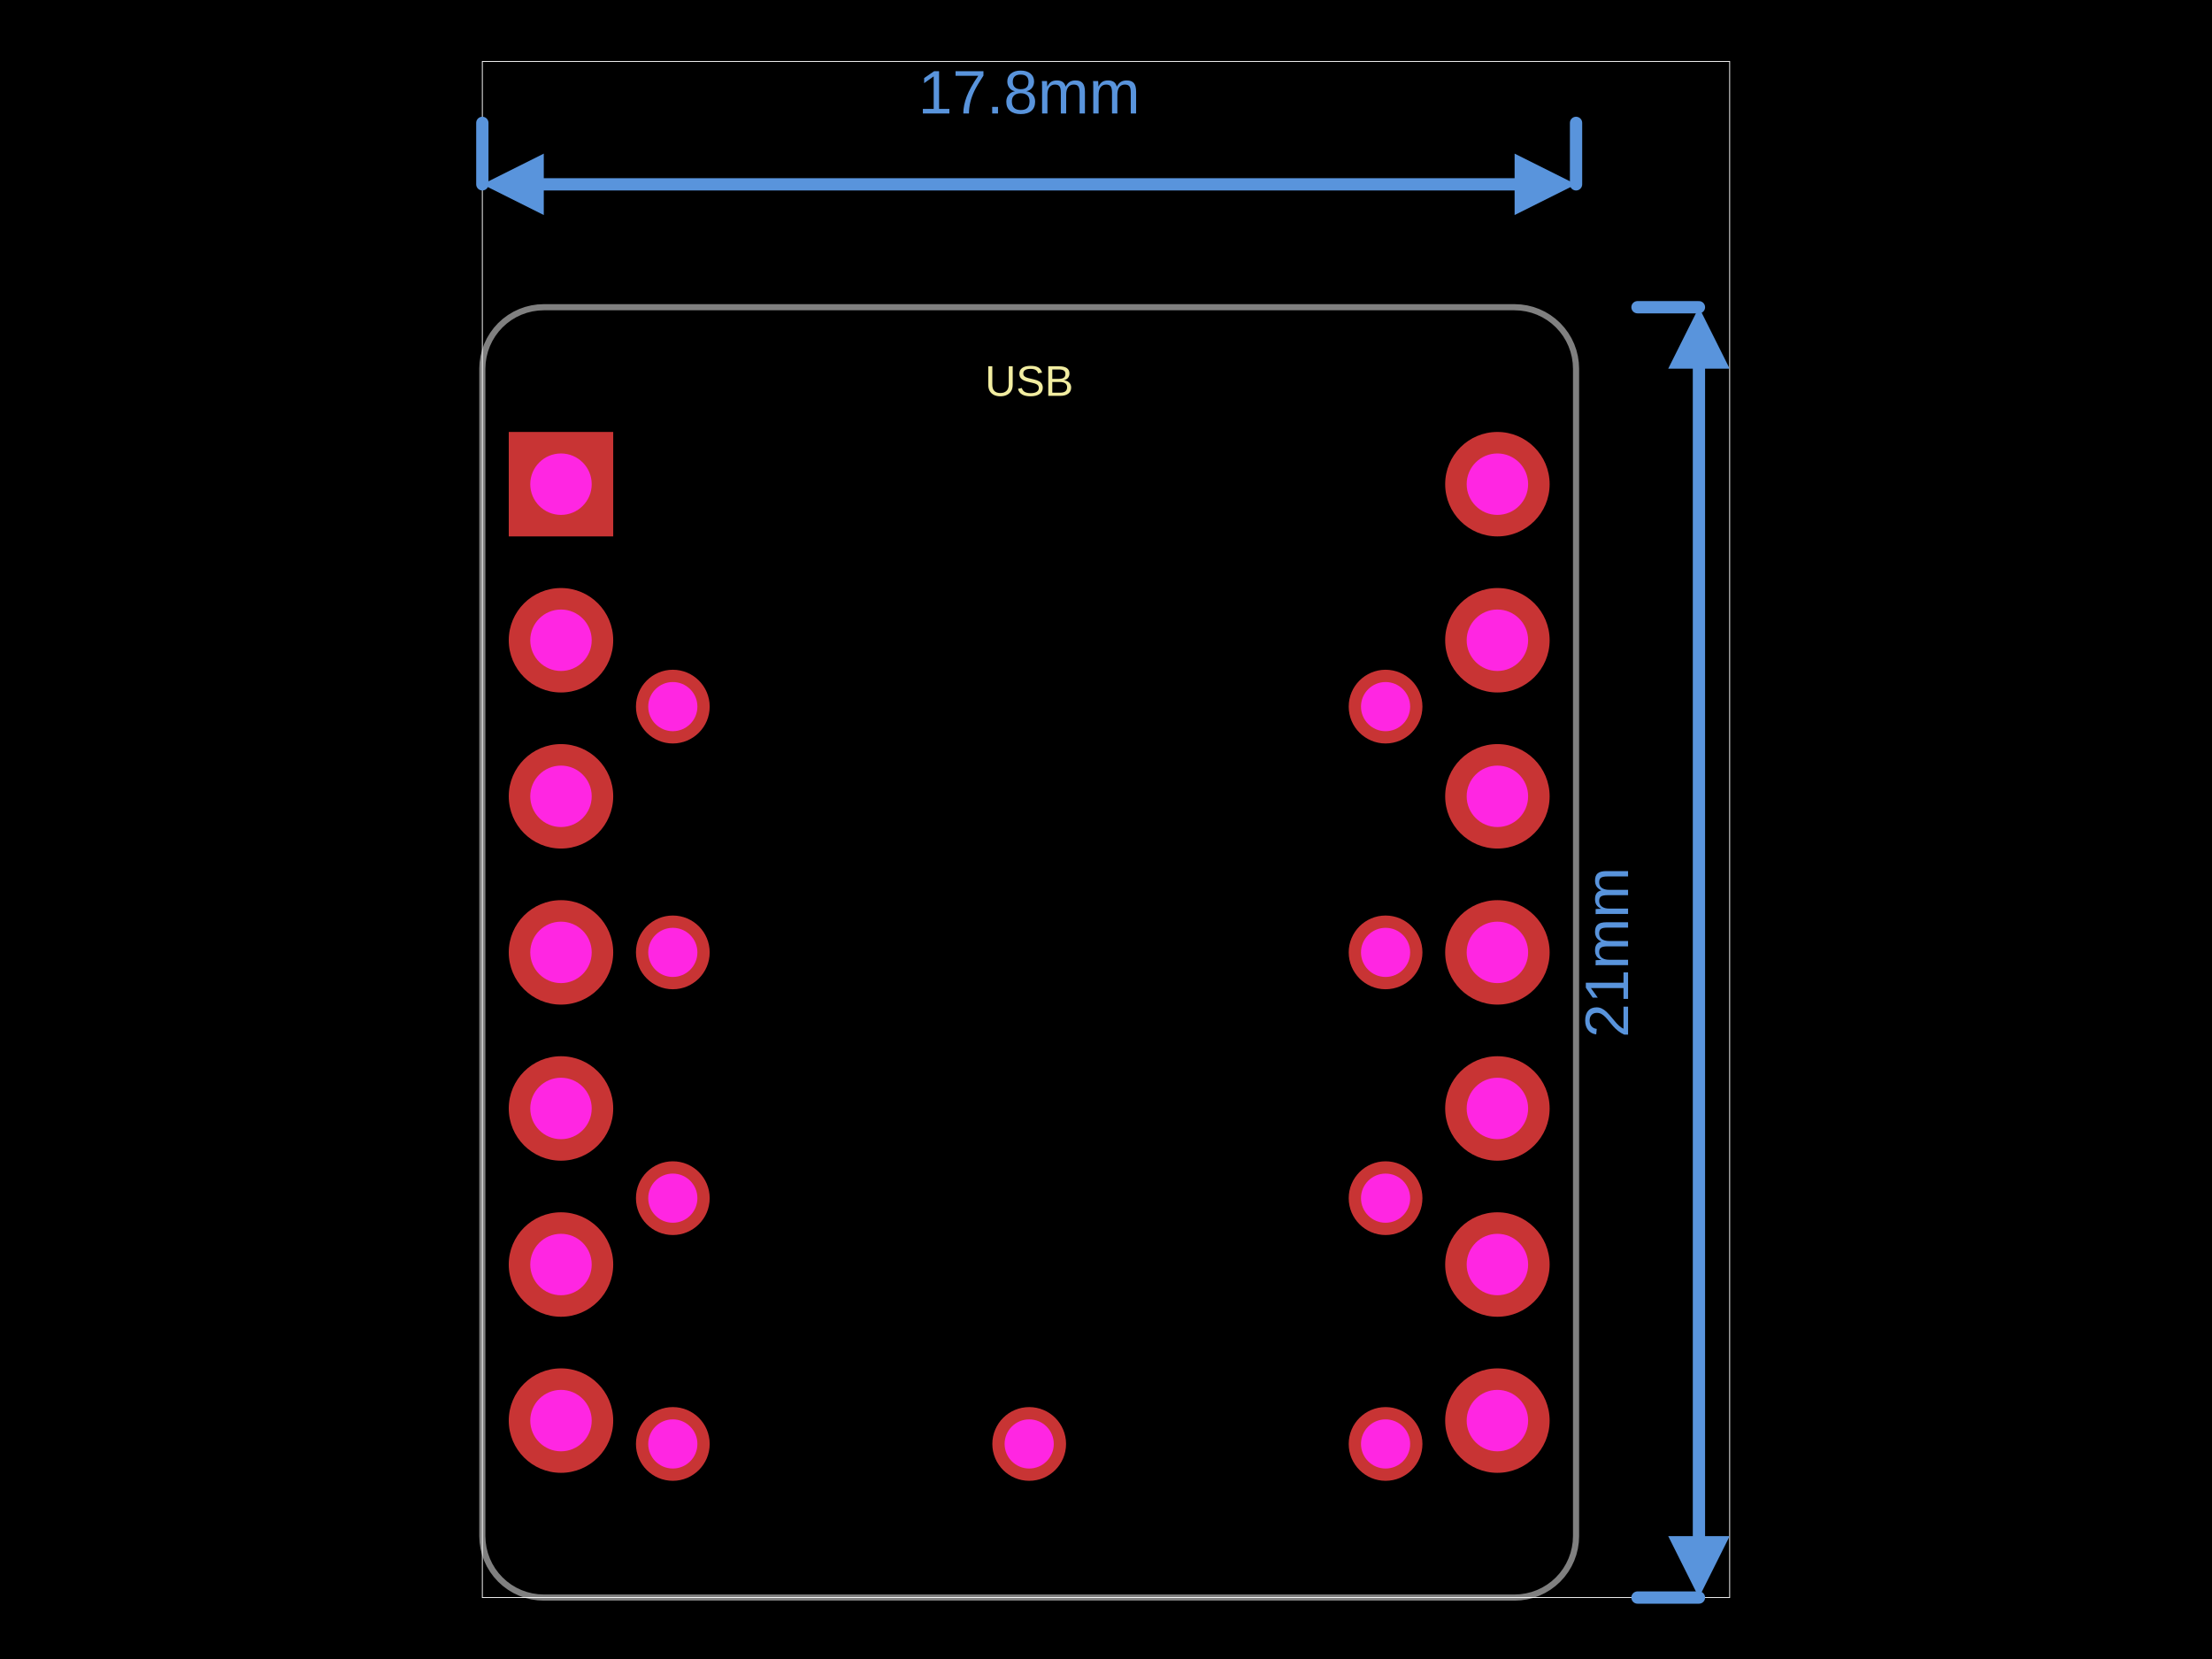
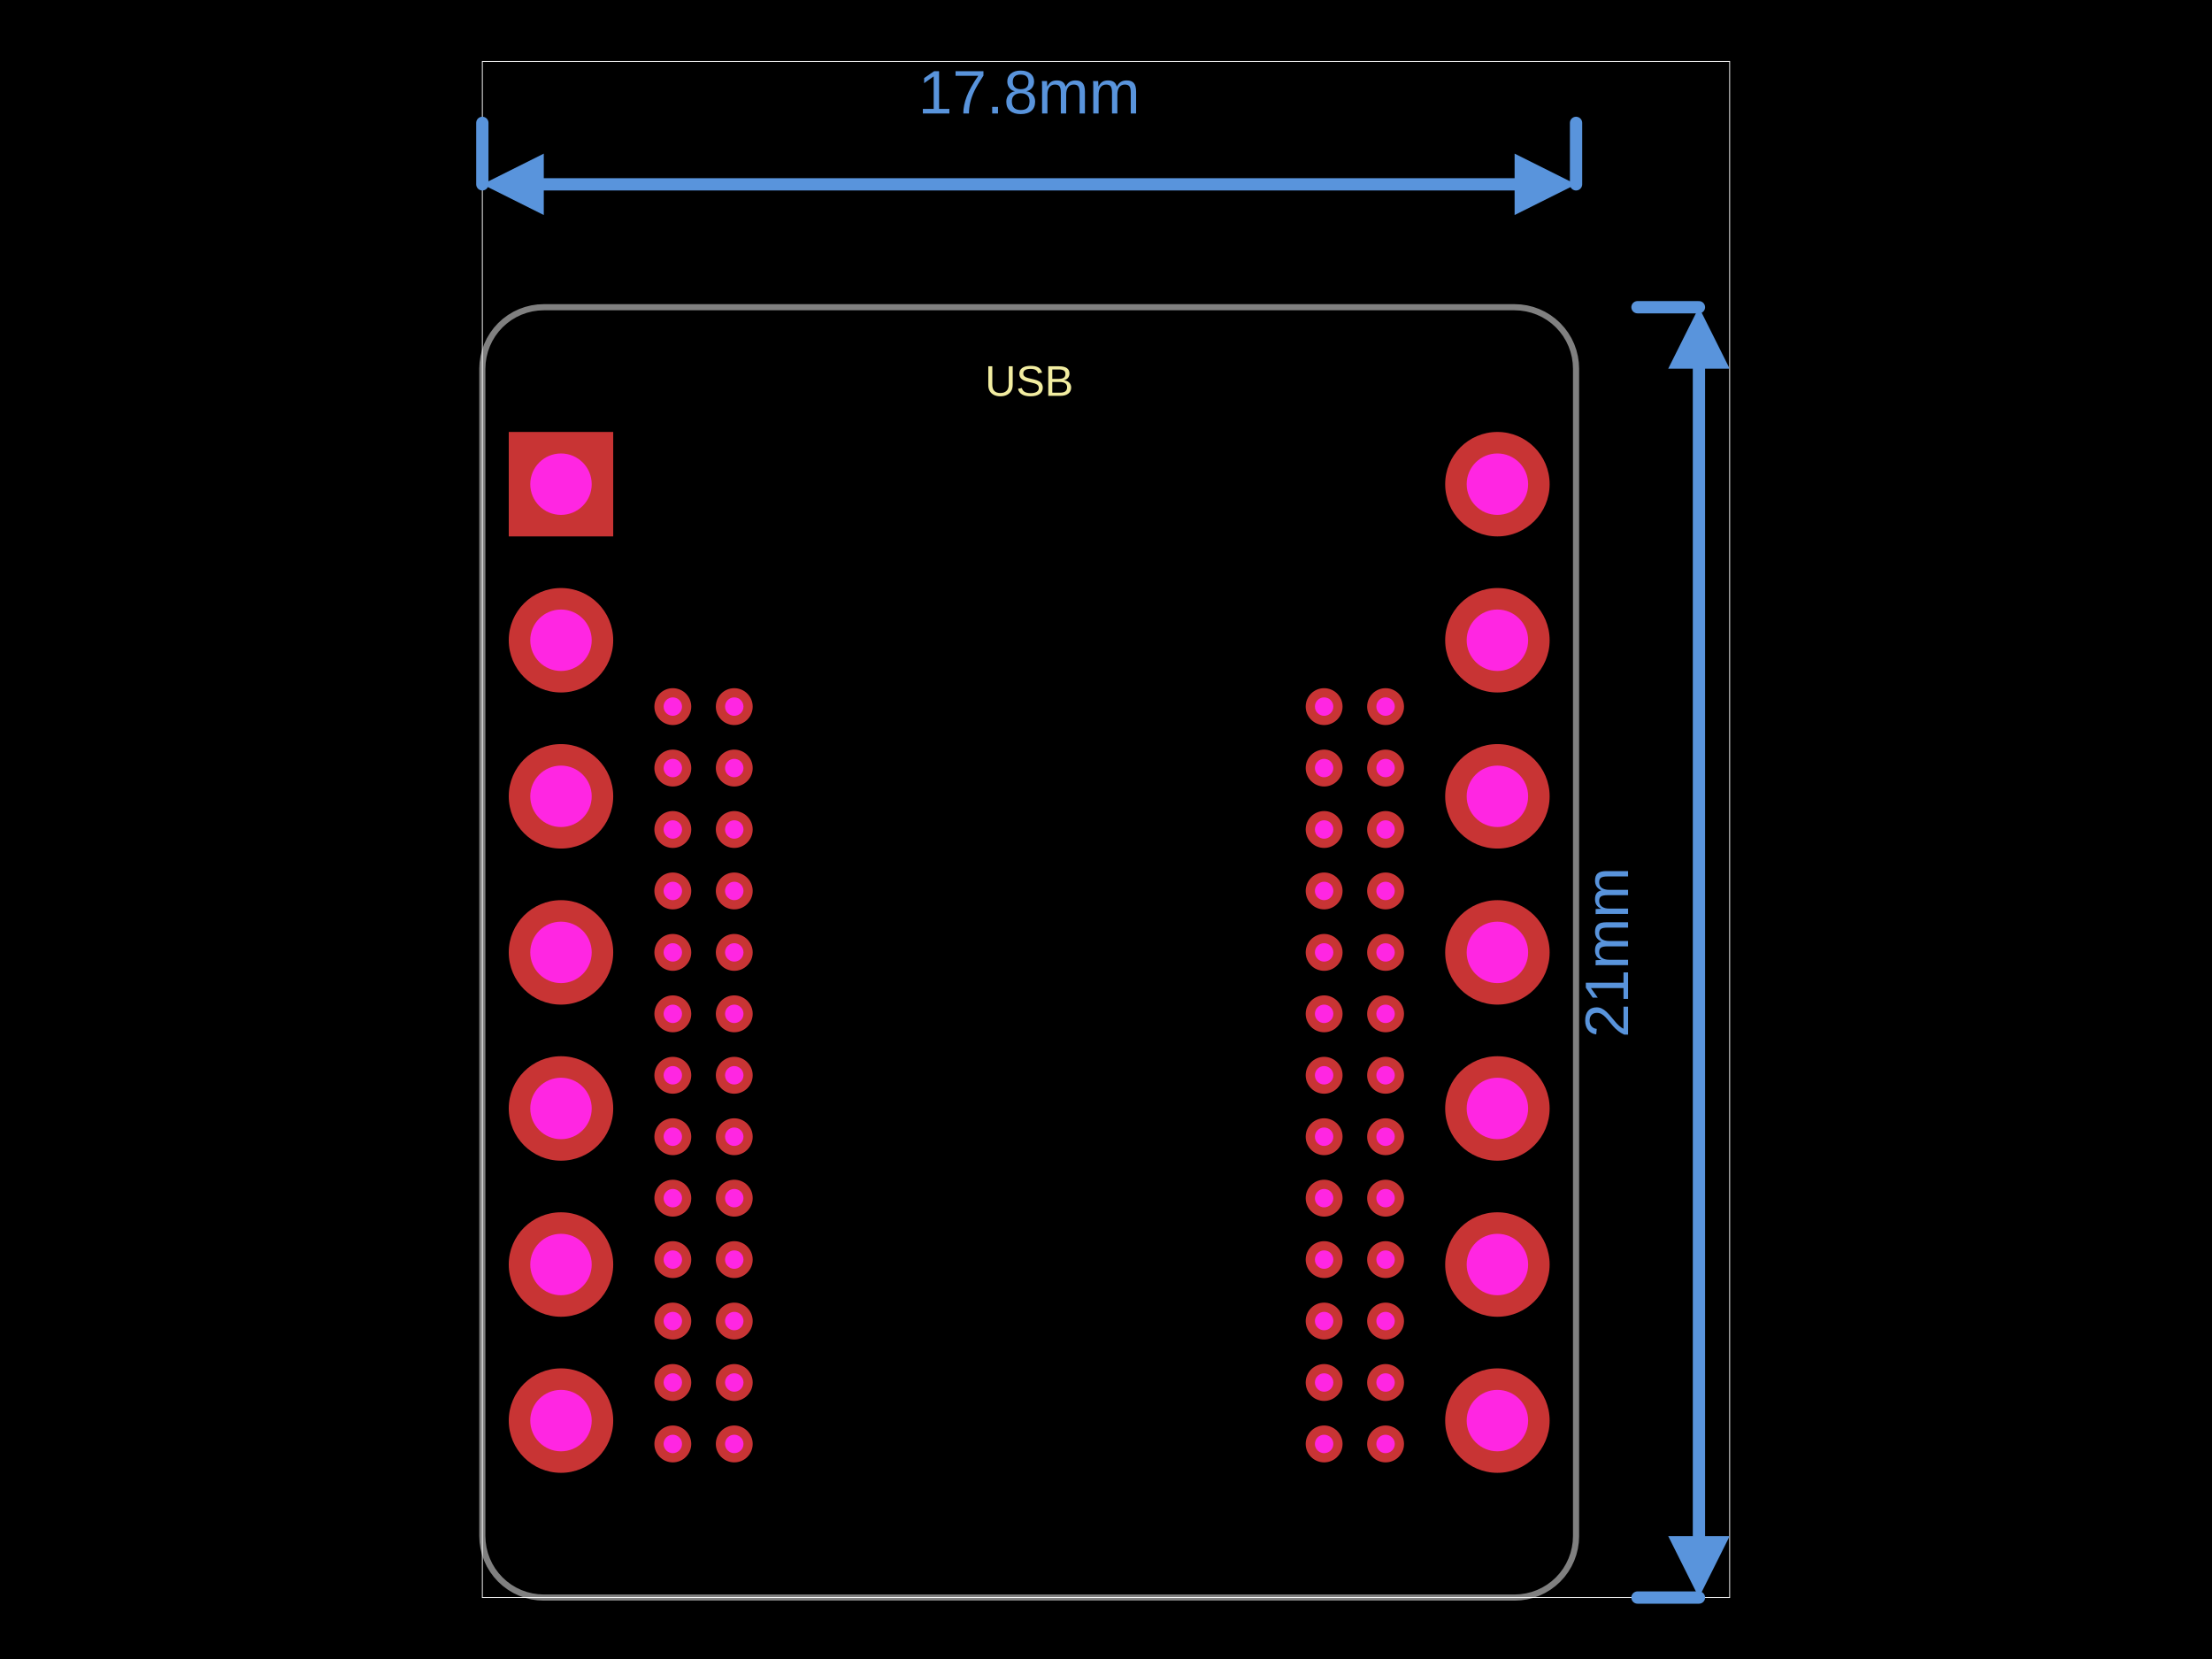
<svg xmlns="http://www.w3.org/2000/svg" width="800" height="600">
  <style />
  <rect class="boundary" x="0" y="0" fill="#000" width="800" height="600" data-type="pcb_background" data-pcb-layer="global" />
  <rect class="pcb-boundary" fill="none" stroke="#fff" stroke-width="0.3" x="174.444" y="22.222" width="451.111" height="555.556" data-type="pcb_boundary" data-pcb-layer="global" />
  <path class="pcb-board" d="M 196.667 577.778 L 547.778 577.778 L 549.956 577.671 L 552.113 577.351 L 554.229 576.821 L 556.282 576.086 L 558.253 575.154 L 560.124 574.033 L 561.875 572.734 L 563.491 571.269 L 564.956 569.653 L 566.255 567.902 L 567.376 566.031 L 568.308 564.06 L 569.043 562.006 L 569.573 559.891 L 569.893 557.734 L 570 555.556 L 570 133.333 L 569.893 131.155 L 569.573 128.998 L 569.043 126.883 L 568.308 124.829 L 567.376 122.858 L 566.255 120.987 L 564.956 119.236 L 563.491 117.62 L 561.875 116.155 L 560.124 114.856 L 558.253 113.735 L 556.282 112.803 L 554.229 112.068 L 552.113 111.538 L 549.956 111.218 L 547.778 111.111 L 196.667 111.111 L 194.489 111.218 L 192.331 111.538 L 190.216 112.068 L 188.163 112.803 L 186.191 113.735 L 184.321 114.856 L 182.569 116.155 L 180.953 117.62 L 179.489 119.236 L 178.19 120.987 L 177.068 122.858 L 176.136 124.829 L 175.401 126.883 L 174.871 128.998 L 174.551 131.155 L 174.444 133.333 L 174.444 555.556 L 174.551 557.734 L 174.871 559.891 L 175.401 562.006 L 176.136 564.06 L 177.068 566.031 L 178.19 567.902 L 179.489 569.653 L 180.953 571.269 L 182.569 572.734 L 184.321 574.033 L 186.191 575.154 L 188.163 576.086 L 190.216 576.821 L 192.331 577.351 L 194.489 577.671 L 196.667 577.778 Z" fill="none" stroke="rgba(255, 255, 255, 0.5)" stroke-width="2.222" data-type="pcb_board" data-pcb-layer="board" />
  <text x="0" y="0" dx="0" dy="0" fill="#f2eda1" font-family="Arial, sans-serif" font-size="15.556" text-anchor="middle" dominant-baseline="central" transform="matrix(1,0,0,1,372.2222,137.7778)" class="pcb-silkscreen-text pcb-silkscreen-top" data-pcb-silkscreen-text-id="pcb_silkscreen_text_0" stroke="none" data-type="pcb_silkscreen_text" data-pcb-layer="top">USB</text>
  <g data-type="pcb_plated_hole" data-pcb-layer="through" data-pad-name="J_XIAO.D0">
    <rect class="pcb-hole-outer-pad" fill="rgb(200, 52, 52)" x="184" y="156.222" width="37.778" height="37.778" data-type="pcb_plated_hole" data-pcb-layer="top" />
    <circle class="pcb-hole-inner" fill="#FF26E2" cx="202.889" cy="175.111" r="11.111" data-type="pcb_plated_hole_drill" data-pcb-layer="drill" />
  </g>
  <g data-type="pcb_plated_hole" data-pcb-layer="through" data-pad-name="J_XIAO.D1">
    <circle class="pcb-hole-outer" fill="rgb(200, 52, 52)" cx="202.889" cy="231.556" r="18.889" data-type="pcb_plated_hole" data-pcb-layer="top" />
    <circle class="pcb-hole-inner" fill="#FF26E2" cx="202.889" cy="231.556" r="11.111" data-type="pcb_plated_hole_drill" data-pcb-layer="drill" />
  </g>
  <g data-type="pcb_plated_hole" data-pcb-layer="through" data-pad-name="J_XIAO.D2">
    <circle class="pcb-hole-outer" fill="rgb(200, 52, 52)" cx="202.889" cy="288" r="18.889" data-type="pcb_plated_hole" data-pcb-layer="top" />
    <circle class="pcb-hole-inner" fill="#FF26E2" cx="202.889" cy="288" r="11.111" data-type="pcb_plated_hole_drill" data-pcb-layer="drill" />
  </g>
  <g data-type="pcb_plated_hole" data-pcb-layer="through" data-pad-name="J_XIAO.D3">
    <circle class="pcb-hole-outer" fill="rgb(200, 52, 52)" cx="202.889" cy="344.444" r="18.889" data-type="pcb_plated_hole" data-pcb-layer="top" />
    <circle class="pcb-hole-inner" fill="#FF26E2" cx="202.889" cy="344.444" r="11.111" data-type="pcb_plated_hole_drill" data-pcb-layer="drill" />
  </g>
  <g data-type="pcb_plated_hole" data-pcb-layer="through" data-pad-name="J_XIAO.D4">
    <circle class="pcb-hole-outer" fill="rgb(200, 52, 52)" cx="202.889" cy="400.889" r="18.889" data-type="pcb_plated_hole" data-pcb-layer="top" />
    <circle class="pcb-hole-inner" fill="#FF26E2" cx="202.889" cy="400.889" r="11.111" data-type="pcb_plated_hole_drill" data-pcb-layer="drill" />
  </g>
  <g data-type="pcb_plated_hole" data-pcb-layer="through" data-pad-name="J_XIAO.D5">
    <circle class="pcb-hole-outer" fill="rgb(200, 52, 52)" cx="202.889" cy="457.333" r="18.889" data-type="pcb_plated_hole" data-pcb-layer="top" />
    <circle class="pcb-hole-inner" fill="#FF26E2" cx="202.889" cy="457.333" r="11.111" data-type="pcb_plated_hole_drill" data-pcb-layer="drill" />
  </g>
  <g data-type="pcb_plated_hole" data-pcb-layer="through" data-pad-name="J_XIAO.D6">
    <circle class="pcb-hole-outer" fill="rgb(200, 52, 52)" cx="202.889" cy="513.778" r="18.889" data-type="pcb_plated_hole" data-pcb-layer="top" />
    <circle class="pcb-hole-inner" fill="#FF26E2" cx="202.889" cy="513.778" r="11.111" data-type="pcb_plated_hole_drill" data-pcb-layer="drill" />
  </g>
  <g data-type="pcb_plated_hole" data-pcb-layer="through" data-pad-name="J_XIAO.V5">
    <circle class="pcb-hole-outer" fill="rgb(200, 52, 52)" cx="541.556" cy="175.111" r="18.889" data-type="pcb_plated_hole" data-pcb-layer="top" />
    <circle class="pcb-hole-inner" fill="#FF26E2" cx="541.556" cy="175.111" r="11.111" data-type="pcb_plated_hole_drill" data-pcb-layer="drill" />
  </g>
  <g data-type="pcb_plated_hole" data-pcb-layer="through" data-pad-name="J_XIAO.GND">
    <circle class="pcb-hole-outer" fill="rgb(200, 52, 52)" cx="541.556" cy="231.556" r="18.889" data-type="pcb_plated_hole" data-pcb-layer="top" />
    <circle class="pcb-hole-inner" fill="#FF26E2" cx="541.556" cy="231.556" r="11.111" data-type="pcb_plated_hole_drill" data-pcb-layer="drill" />
  </g>
  <g data-type="pcb_plated_hole" data-pcb-layer="through" data-pad-name="J_XIAO.V3V3">
    <circle class="pcb-hole-outer" fill="rgb(200, 52, 52)" cx="541.556" cy="288" r="18.889" data-type="pcb_plated_hole" data-pcb-layer="top" />
    <circle class="pcb-hole-inner" fill="#FF26E2" cx="541.556" cy="288" r="11.111" data-type="pcb_plated_hole_drill" data-pcb-layer="drill" />
  </g>
  <g data-type="pcb_plated_hole" data-pcb-layer="through" data-pad-name="J_XIAO.D10">
    <circle class="pcb-hole-outer" fill="rgb(200, 52, 52)" cx="541.556" cy="344.444" r="18.889" data-type="pcb_plated_hole" data-pcb-layer="top" />
    <circle class="pcb-hole-inner" fill="#FF26E2" cx="541.556" cy="344.444" r="11.111" data-type="pcb_plated_hole_drill" data-pcb-layer="drill" />
  </g>
  <g data-type="pcb_plated_hole" data-pcb-layer="through" data-pad-name="J_XIAO.D9">
    <circle class="pcb-hole-outer" fill="rgb(200, 52, 52)" cx="541.556" cy="400.889" r="18.889" data-type="pcb_plated_hole" data-pcb-layer="top" />
    <circle class="pcb-hole-inner" fill="#FF26E2" cx="541.556" cy="400.889" r="11.111" data-type="pcb_plated_hole_drill" data-pcb-layer="drill" />
  </g>
  <g data-type="pcb_plated_hole" data-pcb-layer="through" data-pad-name="J_XIAO.D8">
    <circle class="pcb-hole-outer" fill="rgb(200, 52, 52)" cx="541.556" cy="457.333" r="18.889" data-type="pcb_plated_hole" data-pcb-layer="top" />
    <circle class="pcb-hole-inner" fill="#FF26E2" cx="541.556" cy="457.333" r="11.111" data-type="pcb_plated_hole_drill" data-pcb-layer="drill" />
  </g>
  <g data-type="pcb_plated_hole" data-pcb-layer="through" data-pad-name="J_XIAO.D7">
    <circle class="pcb-hole-outer" fill="rgb(200, 52, 52)" cx="541.556" cy="513.778" r="18.889" data-type="pcb_plated_hole" data-pcb-layer="top" />
    <circle class="pcb-hole-inner" fill="#FF26E2" cx="541.556" cy="513.778" r="11.111" data-type="pcb_plated_hole_drill" data-pcb-layer="drill" />
  </g>
  <g data-type="pcb_via" data-pcb-layer="through">
-     <circle class="pcb-hole-outer" fill="rgb(200, 52, 52)" cx="243.333" cy="522.222" r="13.333" data-type="pcb_via" data-pcb-layer="top" />
-     <circle class="pcb-hole-inner" fill="#FF26E2" cx="243.333" cy="522.222" r="8.889" data-type="pcb_via" data-pcb-layer="drill" />
-   </g>
-   <g data-type="pcb_via" data-pcb-layer="through">
-     <circle class="pcb-hole-outer" fill="rgb(200, 52, 52)" cx="243.333" cy="433.333" r="13.333" data-type="pcb_via" data-pcb-layer="top" />
-     <circle class="pcb-hole-inner" fill="#FF26E2" cx="243.333" cy="433.333" r="8.889" data-type="pcb_via" data-pcb-layer="drill" />
-   </g>
-   <g data-type="pcb_via" data-pcb-layer="through">
-     <circle class="pcb-hole-outer" fill="rgb(200, 52, 52)" cx="243.333" cy="344.444" r="13.333" data-type="pcb_via" data-pcb-layer="top" />
-     <circle class="pcb-hole-inner" fill="#FF26E2" cx="243.333" cy="344.444" r="8.889" data-type="pcb_via" data-pcb-layer="drill" />
-   </g>
-   <g data-type="pcb_via" data-pcb-layer="through">
-     <circle class="pcb-hole-outer" fill="rgb(200, 52, 52)" cx="243.333" cy="255.556" r="13.333" data-type="pcb_via" data-pcb-layer="top" />
-     <circle class="pcb-hole-inner" fill="#FF26E2" cx="243.333" cy="255.556" r="8.889" data-type="pcb_via" data-pcb-layer="drill" />
-   </g>
-   <g data-type="pcb_via" data-pcb-layer="through">
-     <circle class="pcb-hole-outer" fill="rgb(200, 52, 52)" cx="501.111" cy="522.222" r="13.333" data-type="pcb_via" data-pcb-layer="top" />
-     <circle class="pcb-hole-inner" fill="#FF26E2" cx="501.111" cy="522.222" r="8.889" data-type="pcb_via" data-pcb-layer="drill" />
-   </g>
-   <g data-type="pcb_via" data-pcb-layer="through">
-     <circle class="pcb-hole-outer" fill="rgb(200, 52, 52)" cx="501.111" cy="433.333" r="13.333" data-type="pcb_via" data-pcb-layer="top" />
-     <circle class="pcb-hole-inner" fill="#FF26E2" cx="501.111" cy="433.333" r="8.889" data-type="pcb_via" data-pcb-layer="drill" />
-   </g>
-   <g data-type="pcb_via" data-pcb-layer="through">
-     <circle class="pcb-hole-outer" fill="rgb(200, 52, 52)" cx="501.111" cy="344.444" r="13.333" data-type="pcb_via" data-pcb-layer="top" />
-     <circle class="pcb-hole-inner" fill="#FF26E2" cx="501.111" cy="344.444" r="8.889" data-type="pcb_via" data-pcb-layer="drill" />
-   </g>
-   <g data-type="pcb_via" data-pcb-layer="through">
-     <circle class="pcb-hole-outer" fill="rgb(200, 52, 52)" cx="501.111" cy="255.556" r="13.333" data-type="pcb_via" data-pcb-layer="top" />
-     <circle class="pcb-hole-inner" fill="#FF26E2" cx="501.111" cy="255.556" r="8.889" data-type="pcb_via" data-pcb-layer="drill" />
-   </g>
-   <g data-type="pcb_via" data-pcb-layer="through">
-     <circle class="pcb-hole-outer" fill="rgb(200, 52, 52)" cx="372.222" cy="522.222" r="13.333" data-type="pcb_via" data-pcb-layer="top" />
-     <circle class="pcb-hole-inner" fill="#FF26E2" cx="372.222" cy="522.222" r="8.889" data-type="pcb_via" data-pcb-layer="drill" />
+     <circle class="pcb-hole-outer" fill="rgb(200, 52, 52)" cx="243.333" cy="522.222" r="6.667" data-type="pcb_via" data-pcb-layer="top" />
+     <circle class="pcb-hole-inner" fill="#FF26E2" cx="243.333" cy="522.222" r="3.333" data-type="pcb_via" data-pcb-layer="drill" />
+   </g>
+   <g data-type="pcb_via" data-pcb-layer="through">
+     <circle class="pcb-hole-outer" fill="rgb(200, 52, 52)" cx="243.333" cy="500" r="6.667" data-type="pcb_via" data-pcb-layer="top" />
+     <circle class="pcb-hole-inner" fill="#FF26E2" cx="243.333" cy="500" r="3.333" data-type="pcb_via" data-pcb-layer="drill" />
+   </g>
+   <g data-type="pcb_via" data-pcb-layer="through">
+     <circle class="pcb-hole-outer" fill="rgb(200, 52, 52)" cx="243.333" cy="477.778" r="6.667" data-type="pcb_via" data-pcb-layer="top" />
+     <circle class="pcb-hole-inner" fill="#FF26E2" cx="243.333" cy="477.778" r="3.333" data-type="pcb_via" data-pcb-layer="drill" />
+   </g>
+   <g data-type="pcb_via" data-pcb-layer="through">
+     <circle class="pcb-hole-outer" fill="rgb(200, 52, 52)" cx="243.333" cy="455.556" r="6.667" data-type="pcb_via" data-pcb-layer="top" />
+     <circle class="pcb-hole-inner" fill="#FF26E2" cx="243.333" cy="455.556" r="3.333" data-type="pcb_via" data-pcb-layer="drill" />
+   </g>
+   <g data-type="pcb_via" data-pcb-layer="through">
+     <circle class="pcb-hole-outer" fill="rgb(200, 52, 52)" cx="243.333" cy="433.333" r="6.667" data-type="pcb_via" data-pcb-layer="top" />
+     <circle class="pcb-hole-inner" fill="#FF26E2" cx="243.333" cy="433.333" r="3.333" data-type="pcb_via" data-pcb-layer="drill" />
+   </g>
+   <g data-type="pcb_via" data-pcb-layer="through">
+     <circle class="pcb-hole-outer" fill="rgb(200, 52, 52)" cx="243.333" cy="411.111" r="6.667" data-type="pcb_via" data-pcb-layer="top" />
+     <circle class="pcb-hole-inner" fill="#FF26E2" cx="243.333" cy="411.111" r="3.333" data-type="pcb_via" data-pcb-layer="drill" />
+   </g>
+   <g data-type="pcb_via" data-pcb-layer="through">
+     <circle class="pcb-hole-outer" fill="rgb(200, 52, 52)" cx="243.333" cy="388.889" r="6.667" data-type="pcb_via" data-pcb-layer="top" />
+     <circle class="pcb-hole-inner" fill="#FF26E2" cx="243.333" cy="388.889" r="3.333" data-type="pcb_via" data-pcb-layer="drill" />
+   </g>
+   <g data-type="pcb_via" data-pcb-layer="through">
+     <circle class="pcb-hole-outer" fill="rgb(200, 52, 52)" cx="243.333" cy="366.667" r="6.667" data-type="pcb_via" data-pcb-layer="top" />
+     <circle class="pcb-hole-inner" fill="#FF26E2" cx="243.333" cy="366.667" r="3.333" data-type="pcb_via" data-pcb-layer="drill" />
+   </g>
+   <g data-type="pcb_via" data-pcb-layer="through">
+     <circle class="pcb-hole-outer" fill="rgb(200, 52, 52)" cx="243.333" cy="344.444" r="6.667" data-type="pcb_via" data-pcb-layer="top" />
+     <circle class="pcb-hole-inner" fill="#FF26E2" cx="243.333" cy="344.444" r="3.333" data-type="pcb_via" data-pcb-layer="drill" />
+   </g>
+   <g data-type="pcb_via" data-pcb-layer="through">
+     <circle class="pcb-hole-outer" fill="rgb(200, 52, 52)" cx="243.333" cy="322.222" r="6.667" data-type="pcb_via" data-pcb-layer="top" />
+     <circle class="pcb-hole-inner" fill="#FF26E2" cx="243.333" cy="322.222" r="3.333" data-type="pcb_via" data-pcb-layer="drill" />
+   </g>
+   <g data-type="pcb_via" data-pcb-layer="through">
+     <circle class="pcb-hole-outer" fill="rgb(200, 52, 52)" cx="243.333" cy="300" r="6.667" data-type="pcb_via" data-pcb-layer="top" />
+     <circle class="pcb-hole-inner" fill="#FF26E2" cx="243.333" cy="300" r="3.333" data-type="pcb_via" data-pcb-layer="drill" />
+   </g>
+   <g data-type="pcb_via" data-pcb-layer="through">
+     <circle class="pcb-hole-outer" fill="rgb(200, 52, 52)" cx="243.333" cy="277.778" r="6.667" data-type="pcb_via" data-pcb-layer="top" />
+     <circle class="pcb-hole-inner" fill="#FF26E2" cx="243.333" cy="277.778" r="3.333" data-type="pcb_via" data-pcb-layer="drill" />
+   </g>
+   <g data-type="pcb_via" data-pcb-layer="through">
+     <circle class="pcb-hole-outer" fill="rgb(200, 52, 52)" cx="243.333" cy="255.556" r="6.667" data-type="pcb_via" data-pcb-layer="top" />
+     <circle class="pcb-hole-inner" fill="#FF26E2" cx="243.333" cy="255.556" r="3.333" data-type="pcb_via" data-pcb-layer="drill" />
+   </g>
+   <g data-type="pcb_via" data-pcb-layer="through">
+     <circle class="pcb-hole-outer" fill="rgb(200, 52, 52)" cx="265.556" cy="522.222" r="6.667" data-type="pcb_via" data-pcb-layer="top" />
+     <circle class="pcb-hole-inner" fill="#FF26E2" cx="265.556" cy="522.222" r="3.333" data-type="pcb_via" data-pcb-layer="drill" />
+   </g>
+   <g data-type="pcb_via" data-pcb-layer="through">
+     <circle class="pcb-hole-outer" fill="rgb(200, 52, 52)" cx="265.556" cy="500" r="6.667" data-type="pcb_via" data-pcb-layer="top" />
+     <circle class="pcb-hole-inner" fill="#FF26E2" cx="265.556" cy="500" r="3.333" data-type="pcb_via" data-pcb-layer="drill" />
+   </g>
+   <g data-type="pcb_via" data-pcb-layer="through">
+     <circle class="pcb-hole-outer" fill="rgb(200, 52, 52)" cx="265.556" cy="477.778" r="6.667" data-type="pcb_via" data-pcb-layer="top" />
+     <circle class="pcb-hole-inner" fill="#FF26E2" cx="265.556" cy="477.778" r="3.333" data-type="pcb_via" data-pcb-layer="drill" />
+   </g>
+   <g data-type="pcb_via" data-pcb-layer="through">
+     <circle class="pcb-hole-outer" fill="rgb(200, 52, 52)" cx="265.556" cy="455.556" r="6.667" data-type="pcb_via" data-pcb-layer="top" />
+     <circle class="pcb-hole-inner" fill="#FF26E2" cx="265.556" cy="455.556" r="3.333" data-type="pcb_via" data-pcb-layer="drill" />
+   </g>
+   <g data-type="pcb_via" data-pcb-layer="through">
+     <circle class="pcb-hole-outer" fill="rgb(200, 52, 52)" cx="265.556" cy="433.333" r="6.667" data-type="pcb_via" data-pcb-layer="top" />
+     <circle class="pcb-hole-inner" fill="#FF26E2" cx="265.556" cy="433.333" r="3.333" data-type="pcb_via" data-pcb-layer="drill" />
+   </g>
+   <g data-type="pcb_via" data-pcb-layer="through">
+     <circle class="pcb-hole-outer" fill="rgb(200, 52, 52)" cx="265.556" cy="411.111" r="6.667" data-type="pcb_via" data-pcb-layer="top" />
+     <circle class="pcb-hole-inner" fill="#FF26E2" cx="265.556" cy="411.111" r="3.333" data-type="pcb_via" data-pcb-layer="drill" />
+   </g>
+   <g data-type="pcb_via" data-pcb-layer="through">
+     <circle class="pcb-hole-outer" fill="rgb(200, 52, 52)" cx="265.556" cy="388.889" r="6.667" data-type="pcb_via" data-pcb-layer="top" />
+     <circle class="pcb-hole-inner" fill="#FF26E2" cx="265.556" cy="388.889" r="3.333" data-type="pcb_via" data-pcb-layer="drill" />
+   </g>
+   <g data-type="pcb_via" data-pcb-layer="through">
+     <circle class="pcb-hole-outer" fill="rgb(200, 52, 52)" cx="265.556" cy="366.667" r="6.667" data-type="pcb_via" data-pcb-layer="top" />
+     <circle class="pcb-hole-inner" fill="#FF26E2" cx="265.556" cy="366.667" r="3.333" data-type="pcb_via" data-pcb-layer="drill" />
+   </g>
+   <g data-type="pcb_via" data-pcb-layer="through">
+     <circle class="pcb-hole-outer" fill="rgb(200, 52, 52)" cx="265.556" cy="344.444" r="6.667" data-type="pcb_via" data-pcb-layer="top" />
+     <circle class="pcb-hole-inner" fill="#FF26E2" cx="265.556" cy="344.444" r="3.333" data-type="pcb_via" data-pcb-layer="drill" />
+   </g>
+   <g data-type="pcb_via" data-pcb-layer="through">
+     <circle class="pcb-hole-outer" fill="rgb(200, 52, 52)" cx="265.556" cy="322.222" r="6.667" data-type="pcb_via" data-pcb-layer="top" />
+     <circle class="pcb-hole-inner" fill="#FF26E2" cx="265.556" cy="322.222" r="3.333" data-type="pcb_via" data-pcb-layer="drill" />
+   </g>
+   <g data-type="pcb_via" data-pcb-layer="through">
+     <circle class="pcb-hole-outer" fill="rgb(200, 52, 52)" cx="265.556" cy="300" r="6.667" data-type="pcb_via" data-pcb-layer="top" />
+     <circle class="pcb-hole-inner" fill="#FF26E2" cx="265.556" cy="300" r="3.333" data-type="pcb_via" data-pcb-layer="drill" />
+   </g>
+   <g data-type="pcb_via" data-pcb-layer="through">
+     <circle class="pcb-hole-outer" fill="rgb(200, 52, 52)" cx="265.556" cy="277.778" r="6.667" data-type="pcb_via" data-pcb-layer="top" />
+     <circle class="pcb-hole-inner" fill="#FF26E2" cx="265.556" cy="277.778" r="3.333" data-type="pcb_via" data-pcb-layer="drill" />
+   </g>
+   <g data-type="pcb_via" data-pcb-layer="through">
+     <circle class="pcb-hole-outer" fill="rgb(200, 52, 52)" cx="265.556" cy="255.556" r="6.667" data-type="pcb_via" data-pcb-layer="top" />
+     <circle class="pcb-hole-inner" fill="#FF26E2" cx="265.556" cy="255.556" r="3.333" data-type="pcb_via" data-pcb-layer="drill" />
+   </g>
+   <g data-type="pcb_via" data-pcb-layer="through">
+     <circle class="pcb-hole-outer" fill="rgb(200, 52, 52)" cx="478.889" cy="522.222" r="6.667" data-type="pcb_via" data-pcb-layer="top" />
+     <circle class="pcb-hole-inner" fill="#FF26E2" cx="478.889" cy="522.222" r="3.333" data-type="pcb_via" data-pcb-layer="drill" />
+   </g>
+   <g data-type="pcb_via" data-pcb-layer="through">
+     <circle class="pcb-hole-outer" fill="rgb(200, 52, 52)" cx="478.889" cy="500" r="6.667" data-type="pcb_via" data-pcb-layer="top" />
+     <circle class="pcb-hole-inner" fill="#FF26E2" cx="478.889" cy="500" r="3.333" data-type="pcb_via" data-pcb-layer="drill" />
+   </g>
+   <g data-type="pcb_via" data-pcb-layer="through">
+     <circle class="pcb-hole-outer" fill="rgb(200, 52, 52)" cx="478.889" cy="477.778" r="6.667" data-type="pcb_via" data-pcb-layer="top" />
+     <circle class="pcb-hole-inner" fill="#FF26E2" cx="478.889" cy="477.778" r="3.333" data-type="pcb_via" data-pcb-layer="drill" />
+   </g>
+   <g data-type="pcb_via" data-pcb-layer="through">
+     <circle class="pcb-hole-outer" fill="rgb(200, 52, 52)" cx="478.889" cy="455.556" r="6.667" data-type="pcb_via" data-pcb-layer="top" />
+     <circle class="pcb-hole-inner" fill="#FF26E2" cx="478.889" cy="455.556" r="3.333" data-type="pcb_via" data-pcb-layer="drill" />
+   </g>
+   <g data-type="pcb_via" data-pcb-layer="through">
+     <circle class="pcb-hole-outer" fill="rgb(200, 52, 52)" cx="478.889" cy="433.333" r="6.667" data-type="pcb_via" data-pcb-layer="top" />
+     <circle class="pcb-hole-inner" fill="#FF26E2" cx="478.889" cy="433.333" r="3.333" data-type="pcb_via" data-pcb-layer="drill" />
+   </g>
+   <g data-type="pcb_via" data-pcb-layer="through">
+     <circle class="pcb-hole-outer" fill="rgb(200, 52, 52)" cx="478.889" cy="411.111" r="6.667" data-type="pcb_via" data-pcb-layer="top" />
+     <circle class="pcb-hole-inner" fill="#FF26E2" cx="478.889" cy="411.111" r="3.333" data-type="pcb_via" data-pcb-layer="drill" />
+   </g>
+   <g data-type="pcb_via" data-pcb-layer="through">
+     <circle class="pcb-hole-outer" fill="rgb(200, 52, 52)" cx="478.889" cy="388.889" r="6.667" data-type="pcb_via" data-pcb-layer="top" />
+     <circle class="pcb-hole-inner" fill="#FF26E2" cx="478.889" cy="388.889" r="3.333" data-type="pcb_via" data-pcb-layer="drill" />
+   </g>
+   <g data-type="pcb_via" data-pcb-layer="through">
+     <circle class="pcb-hole-outer" fill="rgb(200, 52, 52)" cx="478.889" cy="366.667" r="6.667" data-type="pcb_via" data-pcb-layer="top" />
+     <circle class="pcb-hole-inner" fill="#FF26E2" cx="478.889" cy="366.667" r="3.333" data-type="pcb_via" data-pcb-layer="drill" />
+   </g>
+   <g data-type="pcb_via" data-pcb-layer="through">
+     <circle class="pcb-hole-outer" fill="rgb(200, 52, 52)" cx="478.889" cy="344.444" r="6.667" data-type="pcb_via" data-pcb-layer="top" />
+     <circle class="pcb-hole-inner" fill="#FF26E2" cx="478.889" cy="344.444" r="3.333" data-type="pcb_via" data-pcb-layer="drill" />
+   </g>
+   <g data-type="pcb_via" data-pcb-layer="through">
+     <circle class="pcb-hole-outer" fill="rgb(200, 52, 52)" cx="478.889" cy="322.222" r="6.667" data-type="pcb_via" data-pcb-layer="top" />
+     <circle class="pcb-hole-inner" fill="#FF26E2" cx="478.889" cy="322.222" r="3.333" data-type="pcb_via" data-pcb-layer="drill" />
+   </g>
+   <g data-type="pcb_via" data-pcb-layer="through">
+     <circle class="pcb-hole-outer" fill="rgb(200, 52, 52)" cx="478.889" cy="300" r="6.667" data-type="pcb_via" data-pcb-layer="top" />
+     <circle class="pcb-hole-inner" fill="#FF26E2" cx="478.889" cy="300" r="3.333" data-type="pcb_via" data-pcb-layer="drill" />
+   </g>
+   <g data-type="pcb_via" data-pcb-layer="through">
+     <circle class="pcb-hole-outer" fill="rgb(200, 52, 52)" cx="478.889" cy="277.778" r="6.667" data-type="pcb_via" data-pcb-layer="top" />
+     <circle class="pcb-hole-inner" fill="#FF26E2" cx="478.889" cy="277.778" r="3.333" data-type="pcb_via" data-pcb-layer="drill" />
+   </g>
+   <g data-type="pcb_via" data-pcb-layer="through">
+     <circle class="pcb-hole-outer" fill="rgb(200, 52, 52)" cx="478.889" cy="255.556" r="6.667" data-type="pcb_via" data-pcb-layer="top" />
+     <circle class="pcb-hole-inner" fill="#FF26E2" cx="478.889" cy="255.556" r="3.333" data-type="pcb_via" data-pcb-layer="drill" />
+   </g>
+   <g data-type="pcb_via" data-pcb-layer="through">
+     <circle class="pcb-hole-outer" fill="rgb(200, 52, 52)" cx="501.111" cy="522.222" r="6.667" data-type="pcb_via" data-pcb-layer="top" />
+     <circle class="pcb-hole-inner" fill="#FF26E2" cx="501.111" cy="522.222" r="3.333" data-type="pcb_via" data-pcb-layer="drill" />
+   </g>
+   <g data-type="pcb_via" data-pcb-layer="through">
+     <circle class="pcb-hole-outer" fill="rgb(200, 52, 52)" cx="501.111" cy="500" r="6.667" data-type="pcb_via" data-pcb-layer="top" />
+     <circle class="pcb-hole-inner" fill="#FF26E2" cx="501.111" cy="500" r="3.333" data-type="pcb_via" data-pcb-layer="drill" />
+   </g>
+   <g data-type="pcb_via" data-pcb-layer="through">
+     <circle class="pcb-hole-outer" fill="rgb(200, 52, 52)" cx="501.111" cy="477.778" r="6.667" data-type="pcb_via" data-pcb-layer="top" />
+     <circle class="pcb-hole-inner" fill="#FF26E2" cx="501.111" cy="477.778" r="3.333" data-type="pcb_via" data-pcb-layer="drill" />
+   </g>
+   <g data-type="pcb_via" data-pcb-layer="through">
+     <circle class="pcb-hole-outer" fill="rgb(200, 52, 52)" cx="501.111" cy="455.556" r="6.667" data-type="pcb_via" data-pcb-layer="top" />
+     <circle class="pcb-hole-inner" fill="#FF26E2" cx="501.111" cy="455.556" r="3.333" data-type="pcb_via" data-pcb-layer="drill" />
+   </g>
+   <g data-type="pcb_via" data-pcb-layer="through">
+     <circle class="pcb-hole-outer" fill="rgb(200, 52, 52)" cx="501.111" cy="433.333" r="6.667" data-type="pcb_via" data-pcb-layer="top" />
+     <circle class="pcb-hole-inner" fill="#FF26E2" cx="501.111" cy="433.333" r="3.333" data-type="pcb_via" data-pcb-layer="drill" />
+   </g>
+   <g data-type="pcb_via" data-pcb-layer="through">
+     <circle class="pcb-hole-outer" fill="rgb(200, 52, 52)" cx="501.111" cy="411.111" r="6.667" data-type="pcb_via" data-pcb-layer="top" />
+     <circle class="pcb-hole-inner" fill="#FF26E2" cx="501.111" cy="411.111" r="3.333" data-type="pcb_via" data-pcb-layer="drill" />
+   </g>
+   <g data-type="pcb_via" data-pcb-layer="through">
+     <circle class="pcb-hole-outer" fill="rgb(200, 52, 52)" cx="501.111" cy="388.889" r="6.667" data-type="pcb_via" data-pcb-layer="top" />
+     <circle class="pcb-hole-inner" fill="#FF26E2" cx="501.111" cy="388.889" r="3.333" data-type="pcb_via" data-pcb-layer="drill" />
+   </g>
+   <g data-type="pcb_via" data-pcb-layer="through">
+     <circle class="pcb-hole-outer" fill="rgb(200, 52, 52)" cx="501.111" cy="366.667" r="6.667" data-type="pcb_via" data-pcb-layer="top" />
+     <circle class="pcb-hole-inner" fill="#FF26E2" cx="501.111" cy="366.667" r="3.333" data-type="pcb_via" data-pcb-layer="drill" />
+   </g>
+   <g data-type="pcb_via" data-pcb-layer="through">
+     <circle class="pcb-hole-outer" fill="rgb(200, 52, 52)" cx="501.111" cy="344.444" r="6.667" data-type="pcb_via" data-pcb-layer="top" />
+     <circle class="pcb-hole-inner" fill="#FF26E2" cx="501.111" cy="344.444" r="3.333" data-type="pcb_via" data-pcb-layer="drill" />
+   </g>
+   <g data-type="pcb_via" data-pcb-layer="through">
+     <circle class="pcb-hole-outer" fill="rgb(200, 52, 52)" cx="501.111" cy="322.222" r="6.667" data-type="pcb_via" data-pcb-layer="top" />
+     <circle class="pcb-hole-inner" fill="#FF26E2" cx="501.111" cy="322.222" r="3.333" data-type="pcb_via" data-pcb-layer="drill" />
+   </g>
+   <g data-type="pcb_via" data-pcb-layer="through">
+     <circle class="pcb-hole-outer" fill="rgb(200, 52, 52)" cx="501.111" cy="300" r="6.667" data-type="pcb_via" data-pcb-layer="top" />
+     <circle class="pcb-hole-inner" fill="#FF26E2" cx="501.111" cy="300" r="3.333" data-type="pcb_via" data-pcb-layer="drill" />
+   </g>
+   <g data-type="pcb_via" data-pcb-layer="through">
+     <circle class="pcb-hole-outer" fill="rgb(200, 52, 52)" cx="501.111" cy="277.778" r="6.667" data-type="pcb_via" data-pcb-layer="top" />
+     <circle class="pcb-hole-inner" fill="#FF26E2" cx="501.111" cy="277.778" r="3.333" data-type="pcb_via" data-pcb-layer="drill" />
+   </g>
+   <g data-type="pcb_via" data-pcb-layer="through">
+     <circle class="pcb-hole-outer" fill="rgb(200, 52, 52)" cx="501.111" cy="255.556" r="6.667" data-type="pcb_via" data-pcb-layer="top" />
+     <circle class="pcb-hole-inner" fill="#FF26E2" cx="501.111" cy="255.556" r="3.333" data-type="pcb_via" data-pcb-layer="drill" />
  </g>
  <g class="pcb-note-dimension" data-type="pcb_note_dimension" data-pcb-note-dimension-id="pcb_note_dimension_0" data-pcb-layer="overlay">
    <path d="M 174.444 66.667 L 174.444 44.444" stroke="rgb(89, 148, 220)" fill="none" stroke-width="4.444" stroke-linecap="round" class="pcb-note-dimension-extension" />
    <path d="M 570 66.667 L 570 44.444" stroke="rgb(89, 148, 220)" fill="none" stroke-width="4.444" stroke-linecap="round" class="pcb-note-dimension-extension" />
    <path d="M 196.667 66.667 L 547.778 66.667" stroke="rgb(89, 148, 220)" fill="none" stroke-width="4.444" stroke-linecap="round" class="pcb-note-dimension-line" />
    <path d="M 174.444 66.667 L 196.667 55.556 L 196.667 77.778 Z" fill="rgb(89, 148, 220)" class="pcb-note-dimension-arrow" />
    <path d="M 570 66.667 L 547.778 55.556 L 547.778 77.778 Z" fill="rgb(89, 148, 220)" class="pcb-note-dimension-arrow" />
    <text x="372.222" y="33.333" fill="rgb(89, 148, 220)" font-size="22.222" font-family="Arial, sans-serif" text-anchor="middle" dominant-baseline="central" class="pcb-note-dimension-text" transform="rotate(0 372.2222 33.33333)">17.8mm</text>
  </g>
  <g class="pcb-note-dimension" data-type="pcb_note_dimension" data-pcb-note-dimension-id="pcb_note_dimension_1" data-pcb-layer="overlay">
    <path d="M 614.444 577.778 L 592.222 577.778" stroke="rgb(89, 148, 220)" fill="none" stroke-width="4.444" stroke-linecap="round" class="pcb-note-dimension-extension" />
    <path d="M 614.444 111.111 L 592.222 111.111" stroke="rgb(89, 148, 220)" fill="none" stroke-width="4.444" stroke-linecap="round" class="pcb-note-dimension-extension" />
    <path d="M 614.444 555.556 L 614.444 133.333" stroke="rgb(89, 148, 220)" fill="none" stroke-width="4.444" stroke-linecap="round" class="pcb-note-dimension-line" />
    <path d="M 614.444 577.778 L 603.333 555.556 L 625.556 555.556 Z" fill="rgb(89, 148, 220)" class="pcb-note-dimension-arrow" />
    <path d="M 614.444 111.111 L 603.333 133.333 L 625.556 133.333 Z" fill="rgb(89, 148, 220)" class="pcb-note-dimension-arrow" />
    <text x="581.111" y="344.444" fill="rgb(89, 148, 220)" font-size="22.222" font-family="Arial, sans-serif" text-anchor="middle" dominant-baseline="central" class="pcb-note-dimension-text" transform="rotate(-90 581.1111 344.4444)">21mm</text>
  </g>
</svg>
